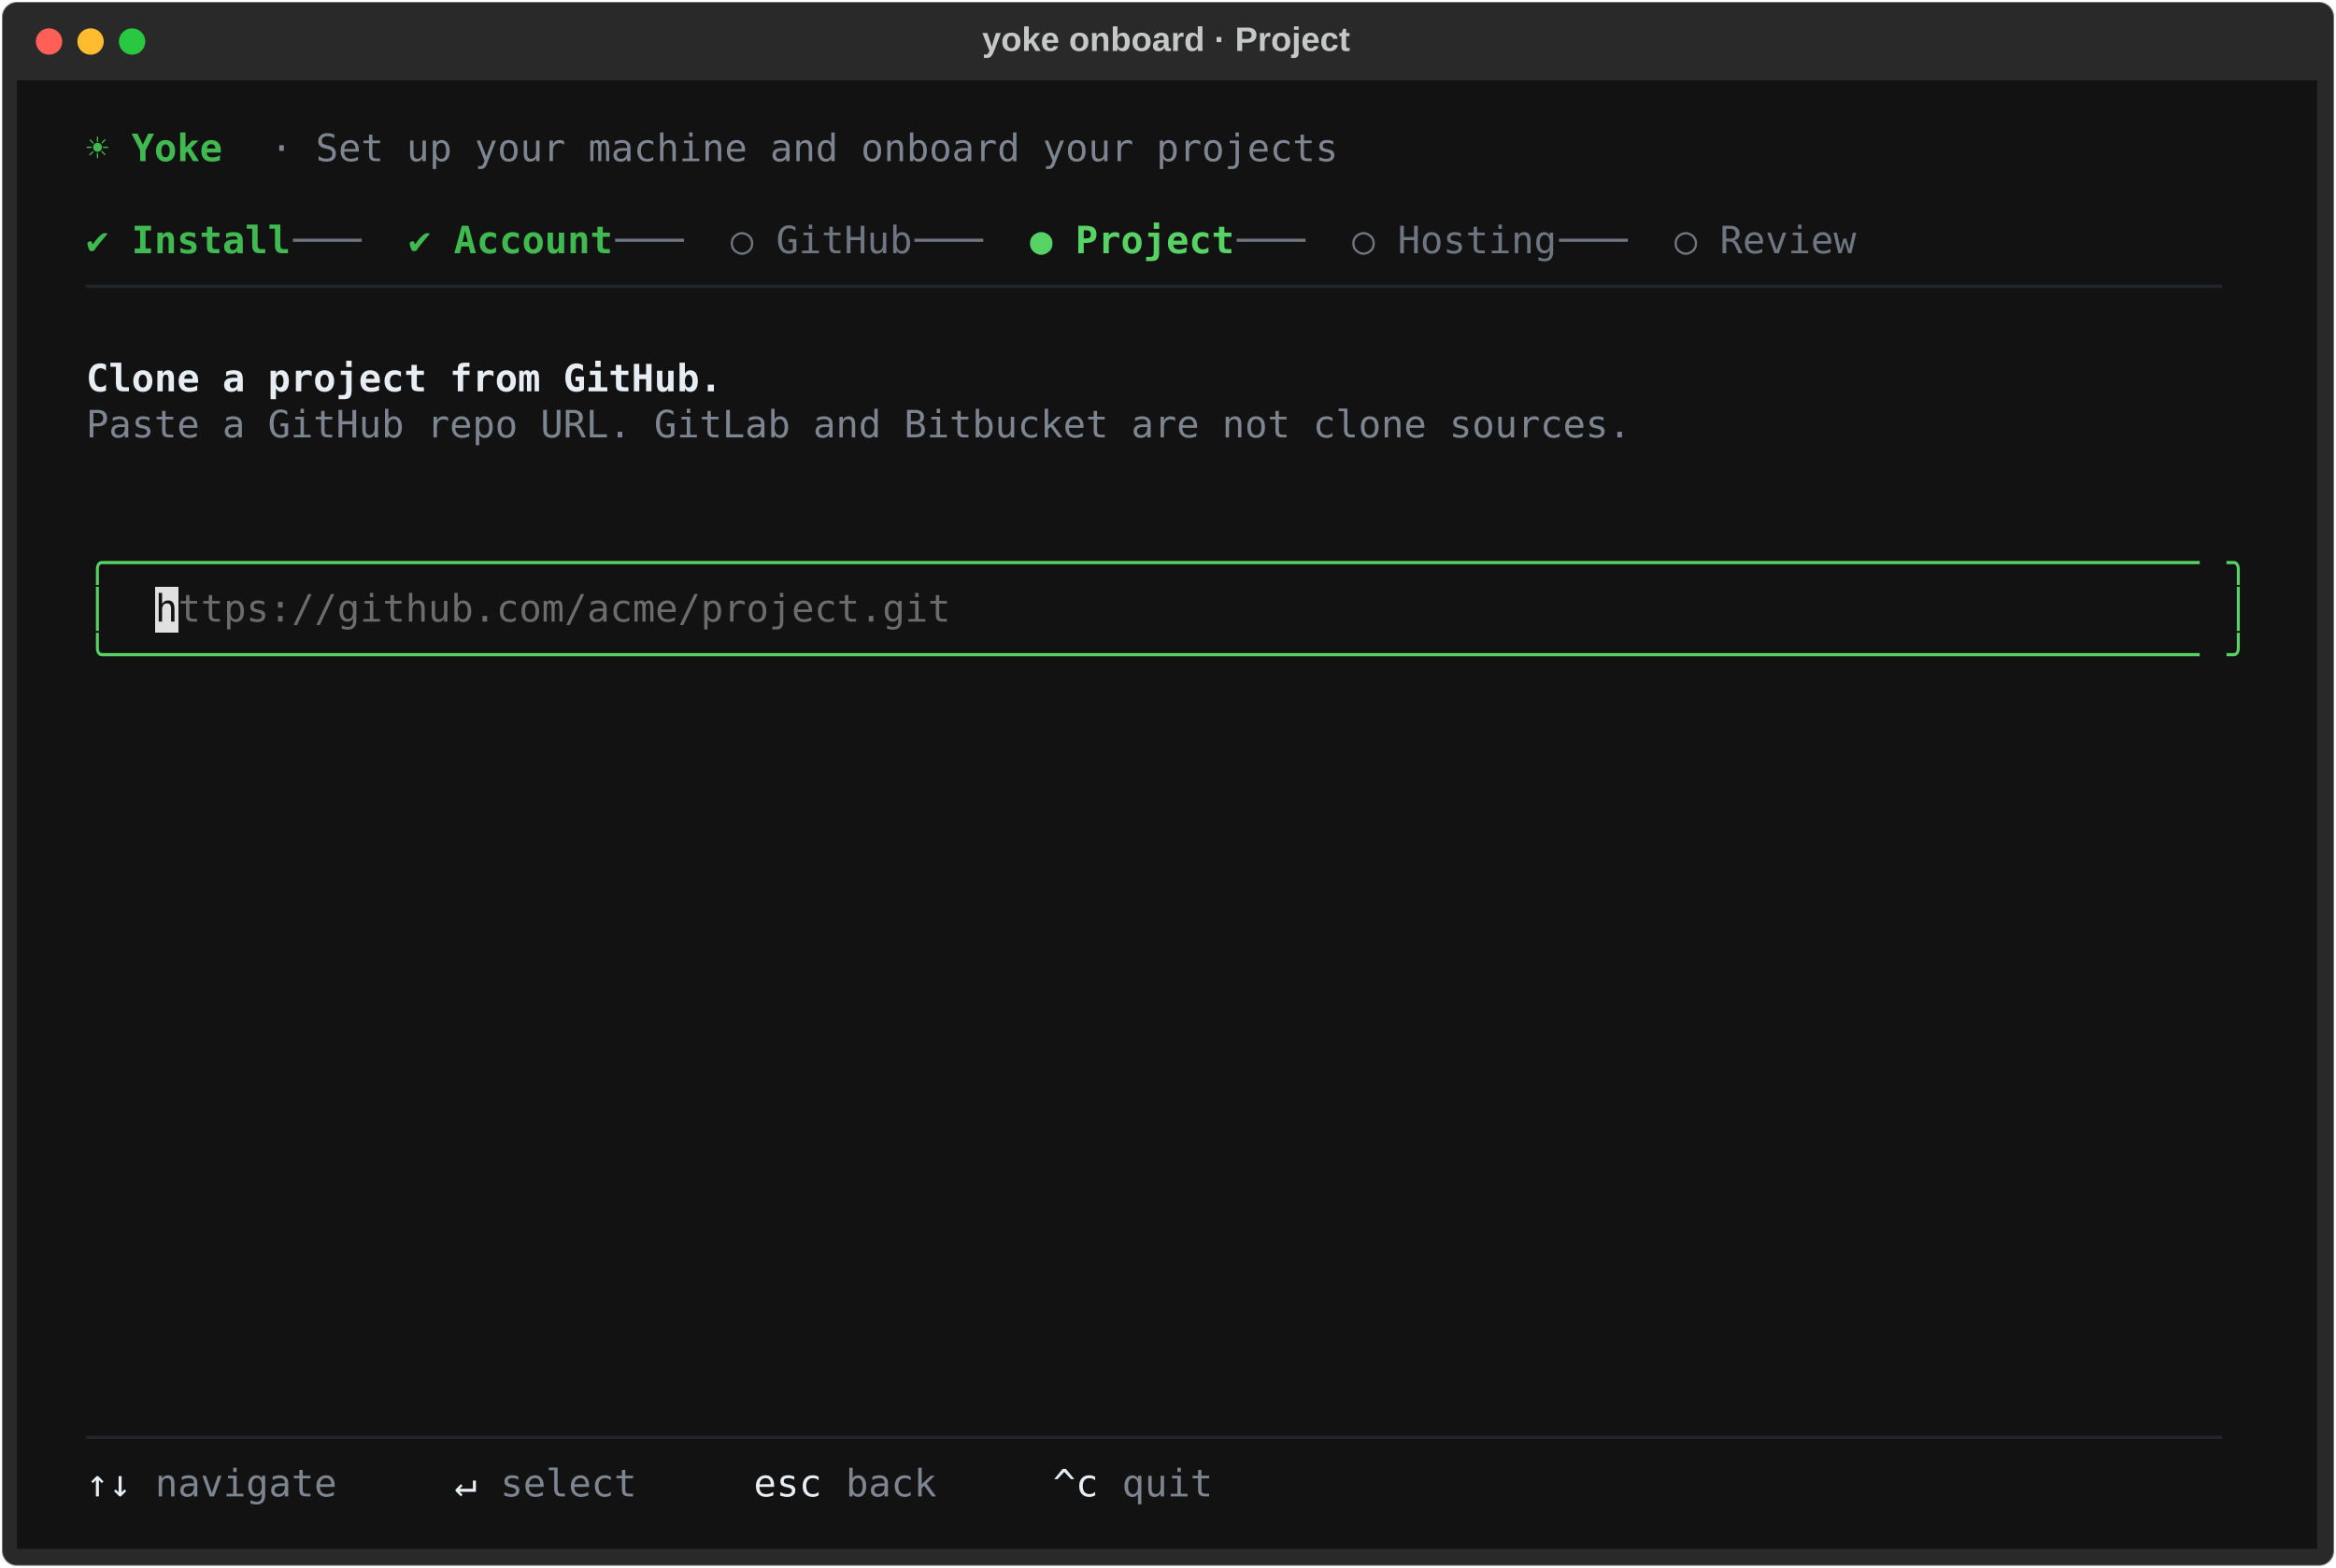
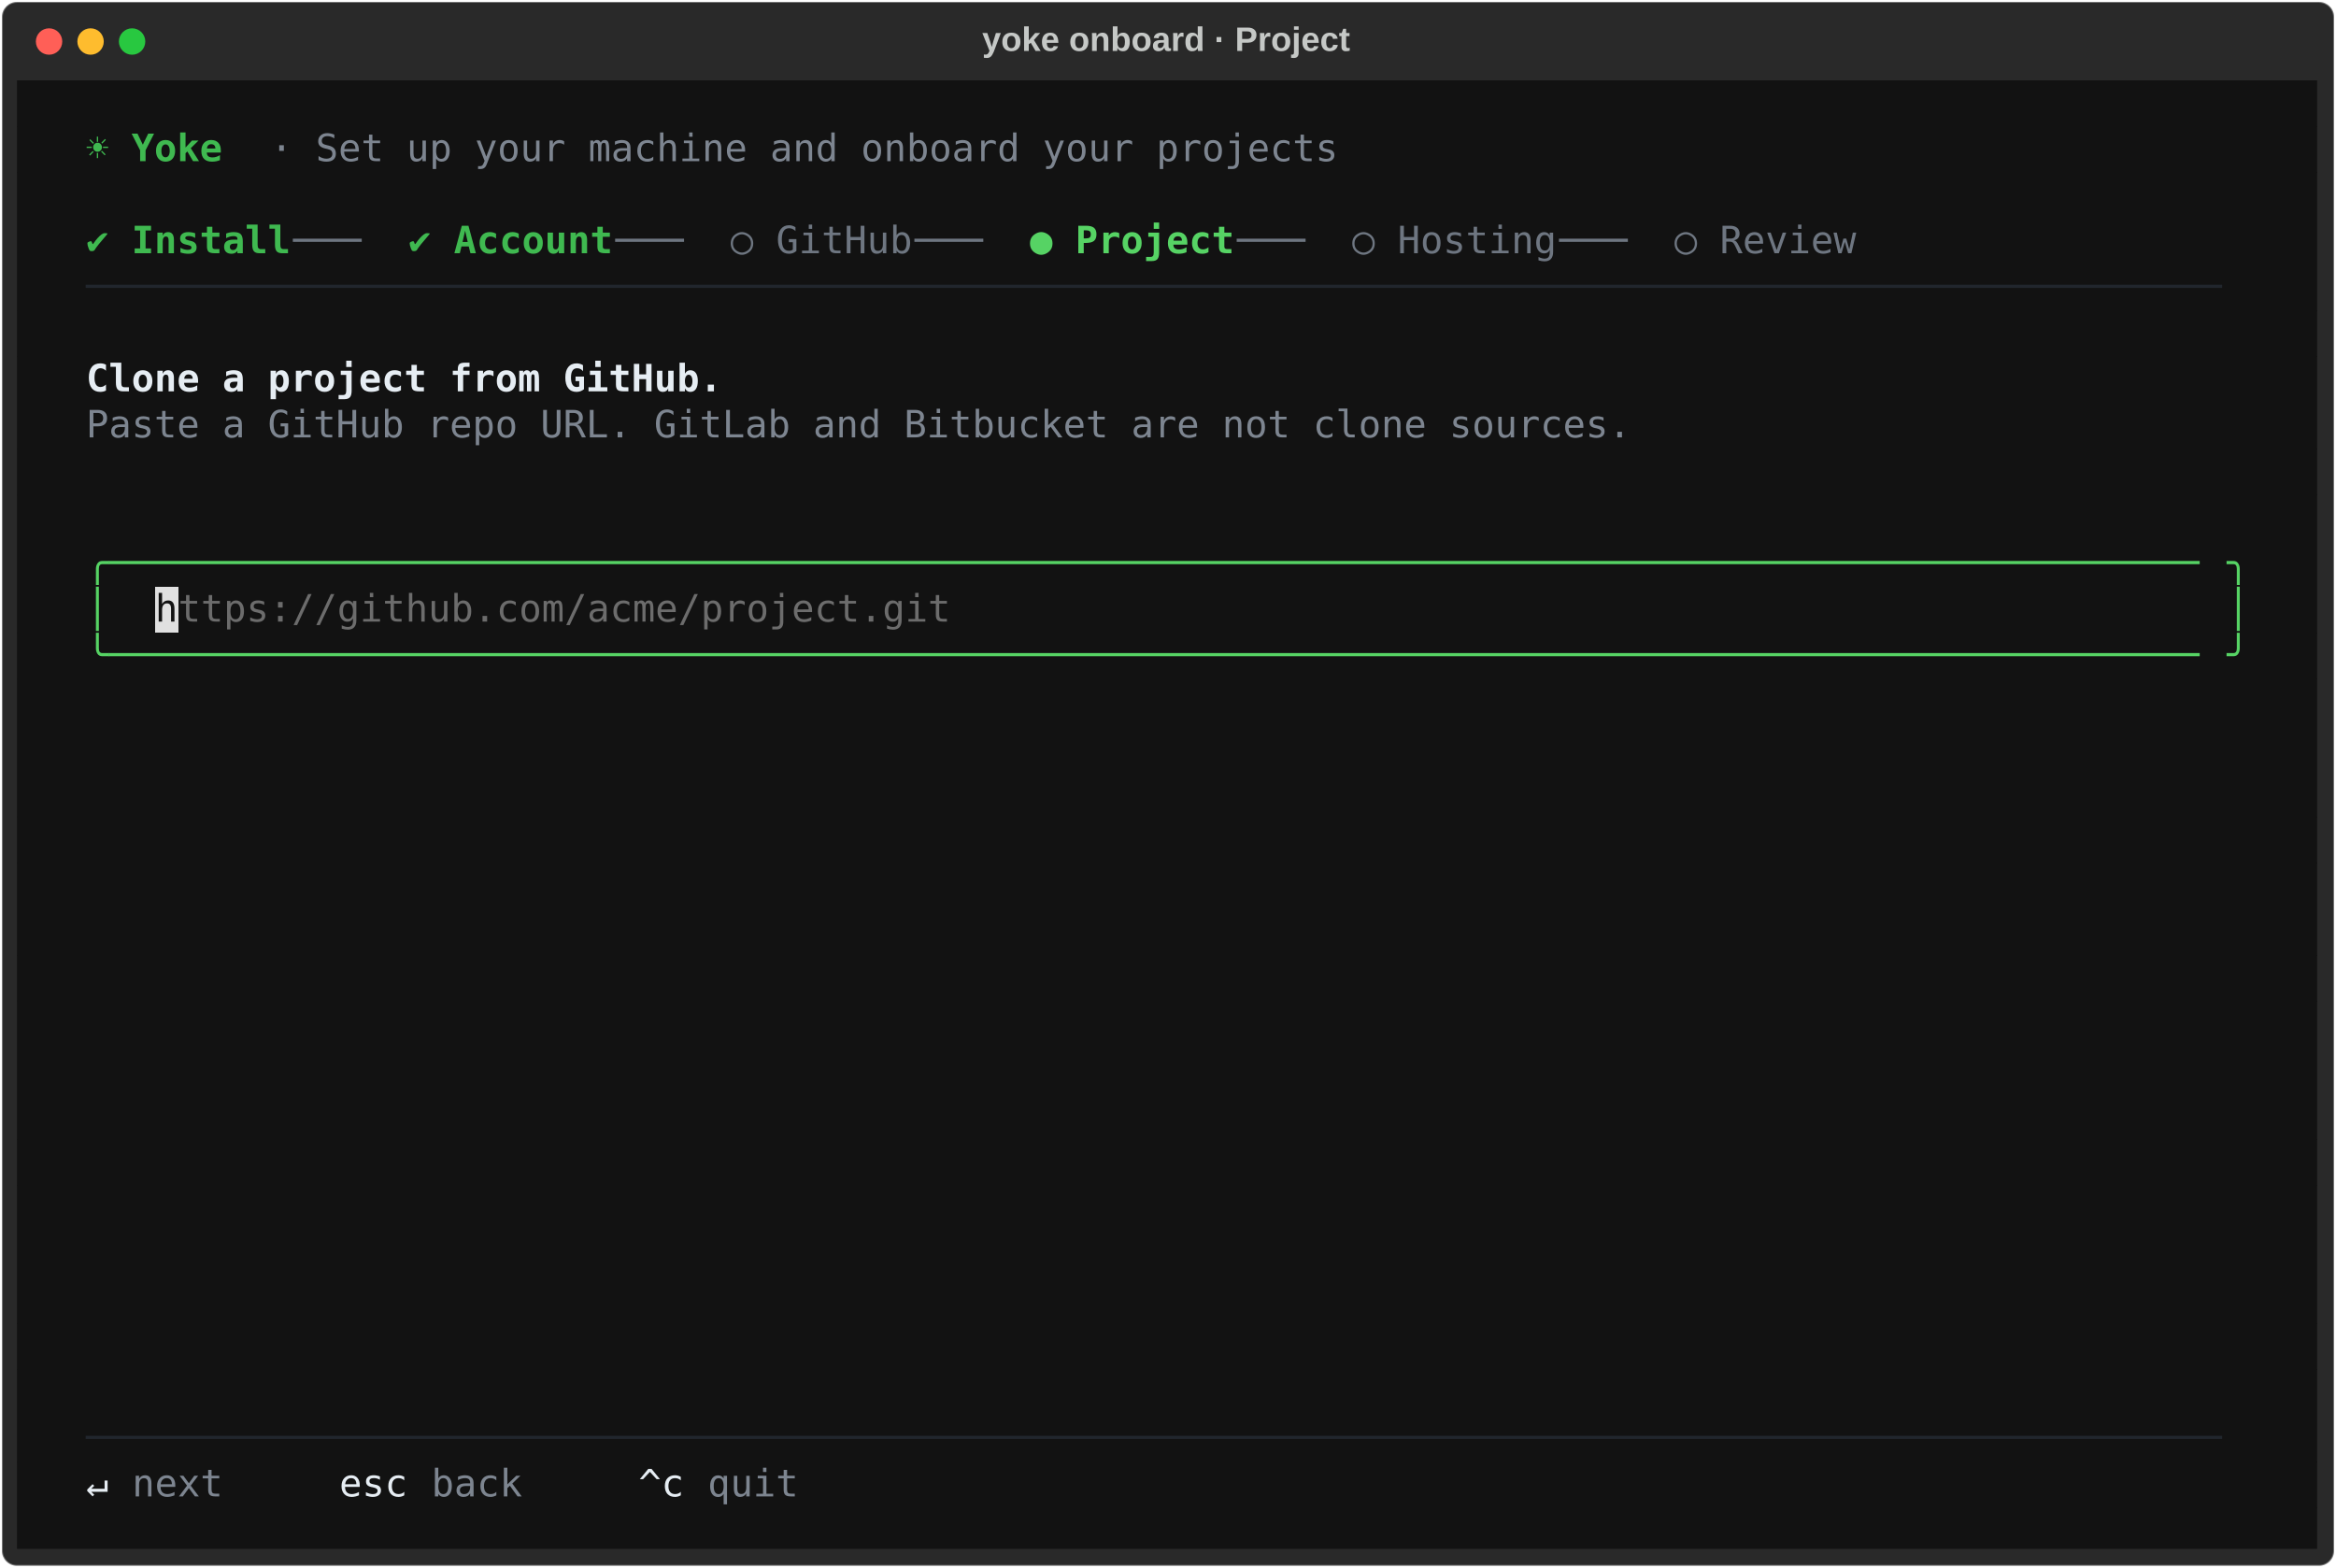
<svg xmlns="http://www.w3.org/2000/svg" class="rich-terminal" viewBox="0 0 1238 830.8">
  <style>

    @font-face {
        font-family: "Fira Code";
        src: local("FiraCode-Regular"),
                url("https://cdnjs.cloudflare.com/ajax/libs/firacode/{{VERSION}}/woff2/FiraCode-Regular.woff2") format("woff2"),
                url("https://cdnjs.cloudflare.com/ajax/libs/firacode/{{VERSION}}/woff/FiraCode-Regular.woff") format("woff");
        font-style: normal;
        font-weight: 400;
    }
    @font-face {
        font-family: "Fira Code";
        src: local("FiraCode-Bold"),
                url("https://cdnjs.cloudflare.com/ajax/libs/firacode/{{VERSION}}/woff2/FiraCode-Bold.woff2") format("woff2"),
                url("https://cdnjs.cloudflare.com/ajax/libs/firacode/{{VERSION}}/woff/FiraCode-Bold.woff") format("woff");
        font-style: bold;
        font-weight: 700;
    }

    .terminal-YOKE-matrix {
        font-family: Fira Code, monospace;
        font-size: 20px;
        line-height: 24.4px;
        font-variant-east-asian: full-width;
    }

    .terminal-YOKE-title {
        font-size: 18px;
        font-weight: bold;
        font-family: arial;
    }

.terminal-YOKE-r2 { fill: #3fb950;font-weight: bold }
.terminal-YOKE-r3 { fill: #e6edf3 }
.terminal-YOKE-r4 { fill: #7d8590 }
.terminal-YOKE-r5 { fill: #6e7681 }
.terminal-YOKE-r6 { fill: #56d364;font-weight: bold }
.terminal-YOKE-r7 { fill: #21262d }
.terminal-YOKE-r8 { fill: #e6edf3;font-weight: bold }
.terminal-YOKE-r9 { fill: #56d364 }
.terminal-YOKE-r10 { fill: #121212 }
.terminal-YOKE-r11 { fill: #6c6c6c }
    </style>
  <defs>
    <clipPath id="terminal-YOKE-clip-terminal">
      <rect x="0" y="0" width="1219.0" height="779.8" />
    </clipPath>
    <clipPath id="terminal-YOKE-line-0">
      <rect x="0" y="1.5" width="1220" height="24.65" />
    </clipPath>
    <clipPath id="terminal-YOKE-line-1">
      <rect x="0" y="25.9" width="1220" height="24.65" />
    </clipPath>
    <clipPath id="terminal-YOKE-line-2">
      <rect x="0" y="50.3" width="1220" height="24.65" />
    </clipPath>
    <clipPath id="terminal-YOKE-line-3">
      <rect x="0" y="74.7" width="1220" height="24.65" />
    </clipPath>
    <clipPath id="terminal-YOKE-line-4">
      <rect x="0" y="99.1" width="1220" height="24.65" />
    </clipPath>
    <clipPath id="terminal-YOKE-line-5">
      <rect x="0" y="123.5" width="1220" height="24.65" />
    </clipPath>
    <clipPath id="terminal-YOKE-line-6">
      <rect x="0" y="147.9" width="1220" height="24.65" />
    </clipPath>
    <clipPath id="terminal-YOKE-line-7">
      <rect x="0" y="172.3" width="1220" height="24.65" />
    </clipPath>
    <clipPath id="terminal-YOKE-line-8">
      <rect x="0" y="196.7" width="1220" height="24.65" />
    </clipPath>
    <clipPath id="terminal-YOKE-line-9">
      <rect x="0" y="221.1" width="1220" height="24.65" />
    </clipPath>
    <clipPath id="terminal-YOKE-line-10">
      <rect x="0" y="245.5" width="1220" height="24.65" />
    </clipPath>
    <clipPath id="terminal-YOKE-line-11">
      <rect x="0" y="269.9" width="1220" height="24.65" />
    </clipPath>
    <clipPath id="terminal-YOKE-line-12">
      <rect x="0" y="294.3" width="1220" height="24.65" />
    </clipPath>
    <clipPath id="terminal-YOKE-line-13">
      <rect x="0" y="318.7" width="1220" height="24.65" />
    </clipPath>
    <clipPath id="terminal-YOKE-line-14">
      <rect x="0" y="343.1" width="1220" height="24.65" />
    </clipPath>
    <clipPath id="terminal-YOKE-line-15">
      <rect x="0" y="367.5" width="1220" height="24.65" />
    </clipPath>
    <clipPath id="terminal-YOKE-line-16">
      <rect x="0" y="391.9" width="1220" height="24.65" />
    </clipPath>
    <clipPath id="terminal-YOKE-line-17">
      <rect x="0" y="416.3" width="1220" height="24.65" />
    </clipPath>
    <clipPath id="terminal-YOKE-line-18">
      <rect x="0" y="440.7" width="1220" height="24.65" />
    </clipPath>
    <clipPath id="terminal-YOKE-line-19">
      <rect x="0" y="465.1" width="1220" height="24.65" />
    </clipPath>
    <clipPath id="terminal-YOKE-line-20">
      <rect x="0" y="489.5" width="1220" height="24.65" />
    </clipPath>
    <clipPath id="terminal-YOKE-line-21">
      <rect x="0" y="513.9" width="1220" height="24.65" />
    </clipPath>
    <clipPath id="terminal-YOKE-line-22">
      <rect x="0" y="538.3" width="1220" height="24.65" />
    </clipPath>
    <clipPath id="terminal-YOKE-line-23">
      <rect x="0" y="562.7" width="1220" height="24.65" />
    </clipPath>
    <clipPath id="terminal-YOKE-line-24">
      <rect x="0" y="587.1" width="1220" height="24.65" />
    </clipPath>
    <clipPath id="terminal-YOKE-line-25">
      <rect x="0" y="611.5" width="1220" height="24.65" />
    </clipPath>
    <clipPath id="terminal-YOKE-line-26">
      <rect x="0" y="635.9" width="1220" height="24.65" />
    </clipPath>
    <clipPath id="terminal-YOKE-line-27">
      <rect x="0" y="660.3" width="1220" height="24.65" />
    </clipPath>
    <clipPath id="terminal-YOKE-line-28">
      <rect x="0" y="684.7" width="1220" height="24.65" />
    </clipPath>
    <clipPath id="terminal-YOKE-line-29">
      <rect x="0" y="709.1" width="1220" height="24.65" />
    </clipPath>
    <clipPath id="terminal-YOKE-line-30">
      <rect x="0" y="733.5" width="1220" height="24.65" />
    </clipPath>
  </defs>
  <rect fill="#292929" stroke="rgba(255,255,255,0.35)" stroke-width="1" x="1" y="1" width="1236" height="828.8" rx="8" />
  <text class="terminal-YOKE-title" fill="#c5c8c6" text-anchor="middle" x="618" y="27">yoke onboard · Project</text>
  <g transform="translate(26,22)">
    <circle cx="0" cy="0" r="7" fill="#ff5f57" />
    <circle cx="22" cy="0" r="7" fill="#febc2e" />
    <circle cx="44" cy="0" r="7" fill="#28c840" />
  </g>
  <g transform="translate(9, 41)" clip-path="url(#terminal-YOKE-clip-terminal)">
    <rect fill="#121212" x="0" y="1.5" width="1220" height="24.65" shape-rendering="crispEdges" />
    <rect fill="#121212" x="0" y="25.9" width="36.6" height="24.65" shape-rendering="crispEdges" />
    <rect fill="#121212" x="36.6" y="25.9" width="73.2" height="24.65" shape-rendering="crispEdges" />
    <rect fill="#121212" x="109.8" y="25.9" width="24.4" height="24.65" shape-rendering="crispEdges" />
    <rect fill="#121212" x="134.2" y="25.9" width="573.4" height="24.65" shape-rendering="crispEdges" />
    <rect fill="#121212" x="707.6" y="25.9" width="512.4" height="24.65" shape-rendering="crispEdges" />
    <rect fill="#121212" x="0" y="50.3" width="1220" height="24.65" shape-rendering="crispEdges" />
    <rect fill="#121212" x="0" y="74.7" width="36.6" height="24.65" shape-rendering="crispEdges" />
    <rect fill="#121212" x="36.6" y="74.7" width="109.8" height="24.65" shape-rendering="crispEdges" />
    <rect fill="#121212" x="146.4" y="74.7" width="61" height="24.65" shape-rendering="crispEdges" />
    <rect fill="#121212" x="207.4" y="74.7" width="109.8" height="24.65" shape-rendering="crispEdges" />
    <rect fill="#121212" x="317.2" y="74.7" width="61" height="24.65" shape-rendering="crispEdges" />
    <rect fill="#121212" x="378.2" y="74.7" width="97.6" height="24.65" shape-rendering="crispEdges" />
    <rect fill="#121212" x="475.8" y="74.7" width="61" height="24.65" shape-rendering="crispEdges" />
    <rect fill="#121212" x="536.8" y="74.7" width="109.8" height="24.65" shape-rendering="crispEdges" />
    <rect fill="#121212" x="646.6" y="74.7" width="61" height="24.65" shape-rendering="crispEdges" />
    <rect fill="#121212" x="707.6" y="74.7" width="109.8" height="24.65" shape-rendering="crispEdges" />
    <rect fill="#121212" x="817.4" y="74.7" width="61" height="24.65" shape-rendering="crispEdges" />
    <rect fill="#121212" x="878.4" y="74.7" width="97.6" height="24.65" shape-rendering="crispEdges" />
    <rect fill="#121212" x="976" y="74.7" width="244" height="24.65" shape-rendering="crispEdges" />
    <rect fill="#121212" x="0" y="99.1" width="36.6" height="24.65" shape-rendering="crispEdges" />
    <rect fill="#121212" x="36.6" y="99.1" width="1146.8" height="24.65" shape-rendering="crispEdges" />
    <rect fill="#121212" x="1183.4" y="99.1" width="36.6" height="24.65" shape-rendering="crispEdges" />
    <rect fill="#121212" x="0" y="123.5" width="1220" height="24.65" shape-rendering="crispEdges" />
    <rect fill="#121212" x="0" y="147.9" width="36.6" height="24.65" shape-rendering="crispEdges" />
    <rect fill="#121212" x="36.6" y="147.9" width="341.6" height="24.65" shape-rendering="crispEdges" />
    <rect fill="#121212" x="378.2" y="147.9" width="841.8" height="24.65" shape-rendering="crispEdges" />
    <rect fill="#121212" x="0" y="172.3" width="36.6" height="24.65" shape-rendering="crispEdges" />
    <rect fill="#121212" x="36.6" y="172.3" width="829.6" height="24.65" shape-rendering="crispEdges" />
    <rect fill="#121212" x="866.2" y="172.3" width="317.2" height="24.65" shape-rendering="crispEdges" />
    <rect fill="#121212" x="1183.4" y="172.3" width="36.6" height="24.65" shape-rendering="crispEdges" />
    <rect fill="#121212" x="0" y="196.7" width="36.6" height="24.65" shape-rendering="crispEdges" />
    <rect fill="#121212" x="36.6" y="196.7" width="0" height="24.65" shape-rendering="crispEdges" />
    <rect fill="#121212" x="36.6" y="196.7" width="1183.4" height="24.65" shape-rendering="crispEdges" />
    <rect fill="#121212" x="0" y="221.1" width="36.6" height="24.65" shape-rendering="crispEdges" />
    <rect fill="#121212" x="36.6" y="221.1" width="1183.4" height="24.65" shape-rendering="crispEdges" />
    <rect fill="#121212" x="0" y="245.5" width="36.6" height="24.65" shape-rendering="crispEdges" />
    <rect fill="#121212" x="36.6" y="245.5" width="12.2" height="24.65" shape-rendering="crispEdges" />
    <rect fill="#121212" x="48.8" y="245.5" width="1122.4" height="24.65" shape-rendering="crispEdges" />
    <rect fill="#121212" x="1171.2" y="245.5" width="12.2" height="24.65" shape-rendering="crispEdges" />
    <rect fill="#121212" x="1183.4" y="245.5" width="36.6" height="24.65" shape-rendering="crispEdges" />
    <rect fill="#121212" x="0" y="269.9" width="36.6" height="24.65" shape-rendering="crispEdges" />
    <rect fill="#121212" x="36.6" y="269.9" width="12.2" height="24.65" shape-rendering="crispEdges" />
    <rect fill="#121212" x="48.8" y="269.9" width="24.4" height="24.65" shape-rendering="crispEdges" />
    <rect fill="#e0e0e0" x="73.2" y="269.9" width="12.2" height="24.65" shape-rendering="crispEdges" />
    <rect fill="#121212" x="85.4" y="269.9" width="414.8" height="24.65" shape-rendering="crispEdges" />
    <rect fill="#121212" x="500.2" y="269.9" width="646.6" height="24.65" shape-rendering="crispEdges" />
    <rect fill="#121212" x="1146.8" y="269.9" width="24.4" height="24.65" shape-rendering="crispEdges" />
    <rect fill="#121212" x="1171.2" y="269.9" width="12.2" height="24.65" shape-rendering="crispEdges" />
    <rect fill="#121212" x="1183.4" y="269.9" width="36.6" height="24.65" shape-rendering="crispEdges" />
    <rect fill="#121212" x="0" y="294.3" width="36.6" height="24.65" shape-rendering="crispEdges" />
    <rect fill="#121212" x="36.6" y="294.3" width="12.2" height="24.65" shape-rendering="crispEdges" />
    <rect fill="#121212" x="48.8" y="294.3" width="1122.4" height="24.65" shape-rendering="crispEdges" />
    <rect fill="#121212" x="1171.2" y="294.3" width="12.2" height="24.65" shape-rendering="crispEdges" />
    <rect fill="#121212" x="1183.4" y="294.3" width="36.6" height="24.65" shape-rendering="crispEdges" />
    <rect fill="#121212" x="0" y="318.7" width="36.6" height="24.65" shape-rendering="crispEdges" />
    <rect fill="#121212" x="36.6" y="318.7" width="1183.4" height="24.65" shape-rendering="crispEdges" />
    <rect fill="#121212" x="0" y="343.1" width="36.6" height="24.65" shape-rendering="crispEdges" />
    <rect fill="#121212" x="36.6" y="343.1" width="0" height="24.65" shape-rendering="crispEdges" />
    <rect fill="#121212" x="36.6" y="343.1" width="1183.4" height="24.65" shape-rendering="crispEdges" />
    <rect fill="#121212" x="0" y="367.5" width="36.6" height="24.65" shape-rendering="crispEdges" />
    <rect fill="#121212" x="36.6" y="367.5" width="1183.4" height="24.65" shape-rendering="crispEdges" />
    <rect fill="#121212" x="0" y="391.9" width="36.6" height="24.65" shape-rendering="crispEdges" />
    <rect fill="#121212" x="36.6" y="391.9" width="1183.4" height="24.65" shape-rendering="crispEdges" />
    <rect fill="#121212" x="0" y="416.3" width="36.6" height="24.65" shape-rendering="crispEdges" />
    <rect fill="#121212" x="36.6" y="416.3" width="1183.4" height="24.65" shape-rendering="crispEdges" />
    <rect fill="#121212" x="0" y="440.7" width="36.6" height="24.65" shape-rendering="crispEdges" />
    <rect fill="#121212" x="36.6" y="440.7" width="1183.4" height="24.65" shape-rendering="crispEdges" />
    <rect fill="#121212" x="0" y="465.1" width="36.6" height="24.65" shape-rendering="crispEdges" />
    <rect fill="#121212" x="36.6" y="465.1" width="1183.4" height="24.65" shape-rendering="crispEdges" />
    <rect fill="#121212" x="0" y="489.5" width="36.6" height="24.65" shape-rendering="crispEdges" />
    <rect fill="#121212" x="36.6" y="489.5" width="1183.4" height="24.65" shape-rendering="crispEdges" />
    <rect fill="#121212" x="0" y="513.9" width="36.6" height="24.65" shape-rendering="crispEdges" />
    <rect fill="#121212" x="36.6" y="513.9" width="1183.4" height="24.65" shape-rendering="crispEdges" />
    <rect fill="#121212" x="0" y="538.3" width="36.6" height="24.65" shape-rendering="crispEdges" />
    <rect fill="#121212" x="36.6" y="538.3" width="1183.4" height="24.65" shape-rendering="crispEdges" />
    <rect fill="#121212" x="0" y="562.7" width="36.6" height="24.65" shape-rendering="crispEdges" />
    <rect fill="#121212" x="36.6" y="562.7" width="1183.4" height="24.65" shape-rendering="crispEdges" />
    <rect fill="#121212" x="0" y="587.1" width="36.6" height="24.65" shape-rendering="crispEdges" />
    <rect fill="#121212" x="36.6" y="587.1" width="1183.4" height="24.65" shape-rendering="crispEdges" />
    <rect fill="#121212" x="0" y="611.5" width="36.6" height="24.65" shape-rendering="crispEdges" />
    <rect fill="#121212" x="36.6" y="611.5" width="1183.4" height="24.65" shape-rendering="crispEdges" />
    <rect fill="#121212" x="0" y="635.9" width="36.6" height="24.65" shape-rendering="crispEdges" />
    <rect fill="#121212" x="36.6" y="635.9" width="1183.4" height="24.65" shape-rendering="crispEdges" />
    <rect fill="#121212" x="0" y="660.3" width="36.6" height="24.65" shape-rendering="crispEdges" />
    <rect fill="#121212" x="36.6" y="660.3" width="1183.4" height="24.65" shape-rendering="crispEdges" />
    <rect fill="#121212" x="0" y="684.7" width="36.6" height="24.65" shape-rendering="crispEdges" />
    <rect fill="#121212" x="36.6" y="684.7" width="1183.4" height="24.65" shape-rendering="crispEdges" />
    <rect fill="#121212" x="0" y="709.1" width="36.6" height="24.65" shape-rendering="crispEdges" />
    <rect fill="#121212" x="36.6" y="709.1" width="1146.8" height="24.65" shape-rendering="crispEdges" />
    <rect fill="#121212" x="1183.4" y="709.1" width="36.6" height="24.65" shape-rendering="crispEdges" />
    <rect fill="#121212" x="0" y="733.5" width="36.6" height="24.65" shape-rendering="crispEdges" />
-     <rect fill="#121212" x="36.6" y="733.5" width="24.4" height="24.65" shape-rendering="crispEdges" />
-     <rect fill="#121212" x="61" y="733.5" width="12.2" height="24.65" shape-rendering="crispEdges" />
-     <rect fill="#121212" x="73.2" y="733.5" width="97.6" height="24.65" shape-rendering="crispEdges" />
-     <rect fill="#121212" x="170.8" y="733.5" width="61" height="24.65" shape-rendering="crispEdges" />
-     <rect fill="#121212" x="231.8" y="733.5" width="12.2" height="24.65" shape-rendering="crispEdges" />
-     <rect fill="#121212" x="244" y="733.5" width="12.2" height="24.65" shape-rendering="crispEdges" />
-     <rect fill="#121212" x="256.2" y="733.5" width="73.2" height="24.65" shape-rendering="crispEdges" />
-     <rect fill="#121212" x="329.4" y="733.5" width="61" height="24.65" shape-rendering="crispEdges" />
-     <rect fill="#121212" x="390.4" y="733.5" width="36.6" height="24.65" shape-rendering="crispEdges" />
-     <rect fill="#121212" x="427" y="733.5" width="12.2" height="24.65" shape-rendering="crispEdges" />
-     <rect fill="#121212" x="439.2" y="733.5" width="48.8" height="24.65" shape-rendering="crispEdges" />
-     <rect fill="#121212" x="488" y="733.5" width="61" height="24.65" shape-rendering="crispEdges" />
-     <rect fill="#121212" x="549" y="733.5" width="24.4" height="24.65" shape-rendering="crispEdges" />
-     <rect fill="#121212" x="573.4" y="733.5" width="12.2" height="24.65" shape-rendering="crispEdges" />
-     <rect fill="#121212" x="585.6" y="733.5" width="48.8" height="24.65" shape-rendering="crispEdges" />
-     <rect fill="#121212" x="634.4" y="733.5" width="585.6" height="24.65" shape-rendering="crispEdges" />
+     <rect fill="#121212" x="36.6" y="733.5" width="12.2" height="24.65" shape-rendering="crispEdges" />
+     <rect fill="#121212" x="48.8" y="733.5" width="12.2" height="24.65" shape-rendering="crispEdges" />
+     <rect fill="#121212" x="61" y="733.5" width="48.8" height="24.65" shape-rendering="crispEdges" />
+     <rect fill="#121212" x="109.8" y="733.5" width="61" height="24.65" shape-rendering="crispEdges" />
+     <rect fill="#121212" x="170.8" y="733.5" width="36.6" height="24.65" shape-rendering="crispEdges" />
+     <rect fill="#121212" x="207.4" y="733.5" width="12.2" height="24.65" shape-rendering="crispEdges" />
+     <rect fill="#121212" x="219.6" y="733.5" width="48.8" height="24.65" shape-rendering="crispEdges" />
+     <rect fill="#121212" x="268.4" y="733.5" width="61" height="24.65" shape-rendering="crispEdges" />
+     <rect fill="#121212" x="329.4" y="733.5" width="24.4" height="24.65" shape-rendering="crispEdges" />
+     <rect fill="#121212" x="353.8" y="733.5" width="12.2" height="24.65" shape-rendering="crispEdges" />
+     <rect fill="#121212" x="366" y="733.5" width="48.8" height="24.65" shape-rendering="crispEdges" />
+     <rect fill="#121212" x="414.8" y="733.5" width="805.2" height="24.65" shape-rendering="crispEdges" />
    <rect fill="#121212" x="0" y="757.9" width="1220" height="24.65" shape-rendering="crispEdges" />
    <g class="terminal-YOKE-matrix">
      <text class="terminal-YOKE-r2" x="36.6" y="44.4" textLength="73.2" clip-path="url(#terminal-YOKE-line-1)">☀ Yoke</text>
      <text class="terminal-YOKE-r4" x="134.2" y="44.4" textLength="573.4" clip-path="url(#terminal-YOKE-line-1)">· Set up your machine and onboard your projects</text>
      <text class="terminal-YOKE-r2" x="36.6" y="93.2" textLength="109.8" clip-path="url(#terminal-YOKE-line-3)">✔ Install</text>
      <text class="terminal-YOKE-r5" x="146.4" y="93.2" textLength="61" clip-path="url(#terminal-YOKE-line-3)"> ─── </text>
      <text class="terminal-YOKE-r2" x="207.4" y="93.2" textLength="109.8" clip-path="url(#terminal-YOKE-line-3)">✔ Account</text>
      <text class="terminal-YOKE-r5" x="317.2" y="93.2" textLength="61" clip-path="url(#terminal-YOKE-line-3)"> ─── </text>
      <text class="terminal-YOKE-r5" x="378.2" y="93.2" textLength="97.6" clip-path="url(#terminal-YOKE-line-3)">○ GitHub</text>
      <text class="terminal-YOKE-r5" x="475.8" y="93.2" textLength="61" clip-path="url(#terminal-YOKE-line-3)"> ─── </text>
      <text class="terminal-YOKE-r6" x="536.8" y="93.2" textLength="109.8" clip-path="url(#terminal-YOKE-line-3)">● Project</text>
      <text class="terminal-YOKE-r5" x="646.6" y="93.2" textLength="61" clip-path="url(#terminal-YOKE-line-3)"> ─── </text>
      <text class="terminal-YOKE-r5" x="707.6" y="93.2" textLength="109.8" clip-path="url(#terminal-YOKE-line-3)">○ Hosting</text>
      <text class="terminal-YOKE-r5" x="817.4" y="93.2" textLength="61" clip-path="url(#terminal-YOKE-line-3)"> ─── </text>
      <text class="terminal-YOKE-r5" x="878.4" y="93.2" textLength="97.6" clip-path="url(#terminal-YOKE-line-3)">○ Review</text>
      <text class="terminal-YOKE-r7" x="36.6" y="117.6" textLength="1146.8" clip-path="url(#terminal-YOKE-line-4)">──────────────────────────────────────────────────────────────────────────────────────────────</text>
      <text class="terminal-YOKE-r8" x="36.6" y="166.4" textLength="341.6" clip-path="url(#terminal-YOKE-line-6)">Clone a project from GitHub.</text>
      <text class="terminal-YOKE-r4" x="36.6" y="190.8" textLength="829.6" clip-path="url(#terminal-YOKE-line-7)">Paste a GitHub repo URL. GitLab and Bitbucket are not clone sources.</text>
      <text class="terminal-YOKE-r9" x="36.6" y="264" textLength="12.2" clip-path="url(#terminal-YOKE-line-10)">╭</text>
      <text class="terminal-YOKE-r9" x="48.8" y="264" textLength="1122.4" clip-path="url(#terminal-YOKE-line-10)">────────────────────────────────────────────────────────────────────────────────────────────</text>
      <text class="terminal-YOKE-r9" x="1171.2" y="264" textLength="12.2" clip-path="url(#terminal-YOKE-line-10)">╮</text>
      <text class="terminal-YOKE-r9" x="36.6" y="288.4" textLength="12.2" clip-path="url(#terminal-YOKE-line-11)">│</text>
      <text class="terminal-YOKE-r10" x="73.2" y="288.4" textLength="12.2" clip-path="url(#terminal-YOKE-line-11)">h</text>
      <text class="terminal-YOKE-r11" x="85.4" y="288.4" textLength="414.8" clip-path="url(#terminal-YOKE-line-11)">ttps://github.com/acme/project.git</text>
      <text class="terminal-YOKE-r9" x="1171.2" y="288.4" textLength="12.2" clip-path="url(#terminal-YOKE-line-11)">│</text>
      <text class="terminal-YOKE-r9" x="36.6" y="312.8" textLength="12.2" clip-path="url(#terminal-YOKE-line-12)">╰</text>
      <text class="terminal-YOKE-r9" x="48.8" y="312.8" textLength="1122.4" clip-path="url(#terminal-YOKE-line-12)">────────────────────────────────────────────────────────────────────────────────────────────</text>
      <text class="terminal-YOKE-r9" x="1171.2" y="312.8" textLength="12.2" clip-path="url(#terminal-YOKE-line-12)">╯</text>
      <text class="terminal-YOKE-r7" x="36.6" y="727.6" textLength="1146.8" clip-path="url(#terminal-YOKE-line-29)">──────────────────────────────────────────────────────────────────────────────────────────────</text>
-       <text class="terminal-YOKE-r3" x="36.6" y="752" textLength="24.4" clip-path="url(#terminal-YOKE-line-30)">↑↓</text>
-       <text class="terminal-YOKE-r4" x="73.2" y="752" textLength="97.6" clip-path="url(#terminal-YOKE-line-30)">navigate</text>
-       <text class="terminal-YOKE-r3" x="231.8" y="752" textLength="12.2" clip-path="url(#terminal-YOKE-line-30)">↵</text>
-       <text class="terminal-YOKE-r4" x="256.2" y="752" textLength="73.2" clip-path="url(#terminal-YOKE-line-30)">select</text>
-       <text class="terminal-YOKE-r3" x="390.4" y="752" textLength="36.6" clip-path="url(#terminal-YOKE-line-30)">esc</text>
-       <text class="terminal-YOKE-r4" x="439.2" y="752" textLength="48.8" clip-path="url(#terminal-YOKE-line-30)">back</text>
-       <text class="terminal-YOKE-r3" x="549" y="752" textLength="24.4" clip-path="url(#terminal-YOKE-line-30)">^c</text>
-       <text class="terminal-YOKE-r4" x="585.6" y="752" textLength="48.8" clip-path="url(#terminal-YOKE-line-30)">quit</text>
+       <text class="terminal-YOKE-r3" x="36.6" y="752" textLength="12.2" clip-path="url(#terminal-YOKE-line-30)">↵</text>
+       <text class="terminal-YOKE-r4" x="61" y="752" textLength="48.8" clip-path="url(#terminal-YOKE-line-30)">next</text>
+       <text class="terminal-YOKE-r3" x="170.8" y="752" textLength="36.6" clip-path="url(#terminal-YOKE-line-30)">esc</text>
+       <text class="terminal-YOKE-r4" x="219.6" y="752" textLength="48.8" clip-path="url(#terminal-YOKE-line-30)">back</text>
+       <text class="terminal-YOKE-r3" x="329.4" y="752" textLength="24.4" clip-path="url(#terminal-YOKE-line-30)">^c</text>
+       <text class="terminal-YOKE-r4" x="366" y="752" textLength="48.8" clip-path="url(#terminal-YOKE-line-30)">quit</text>
    </g>
  </g>
</svg>
